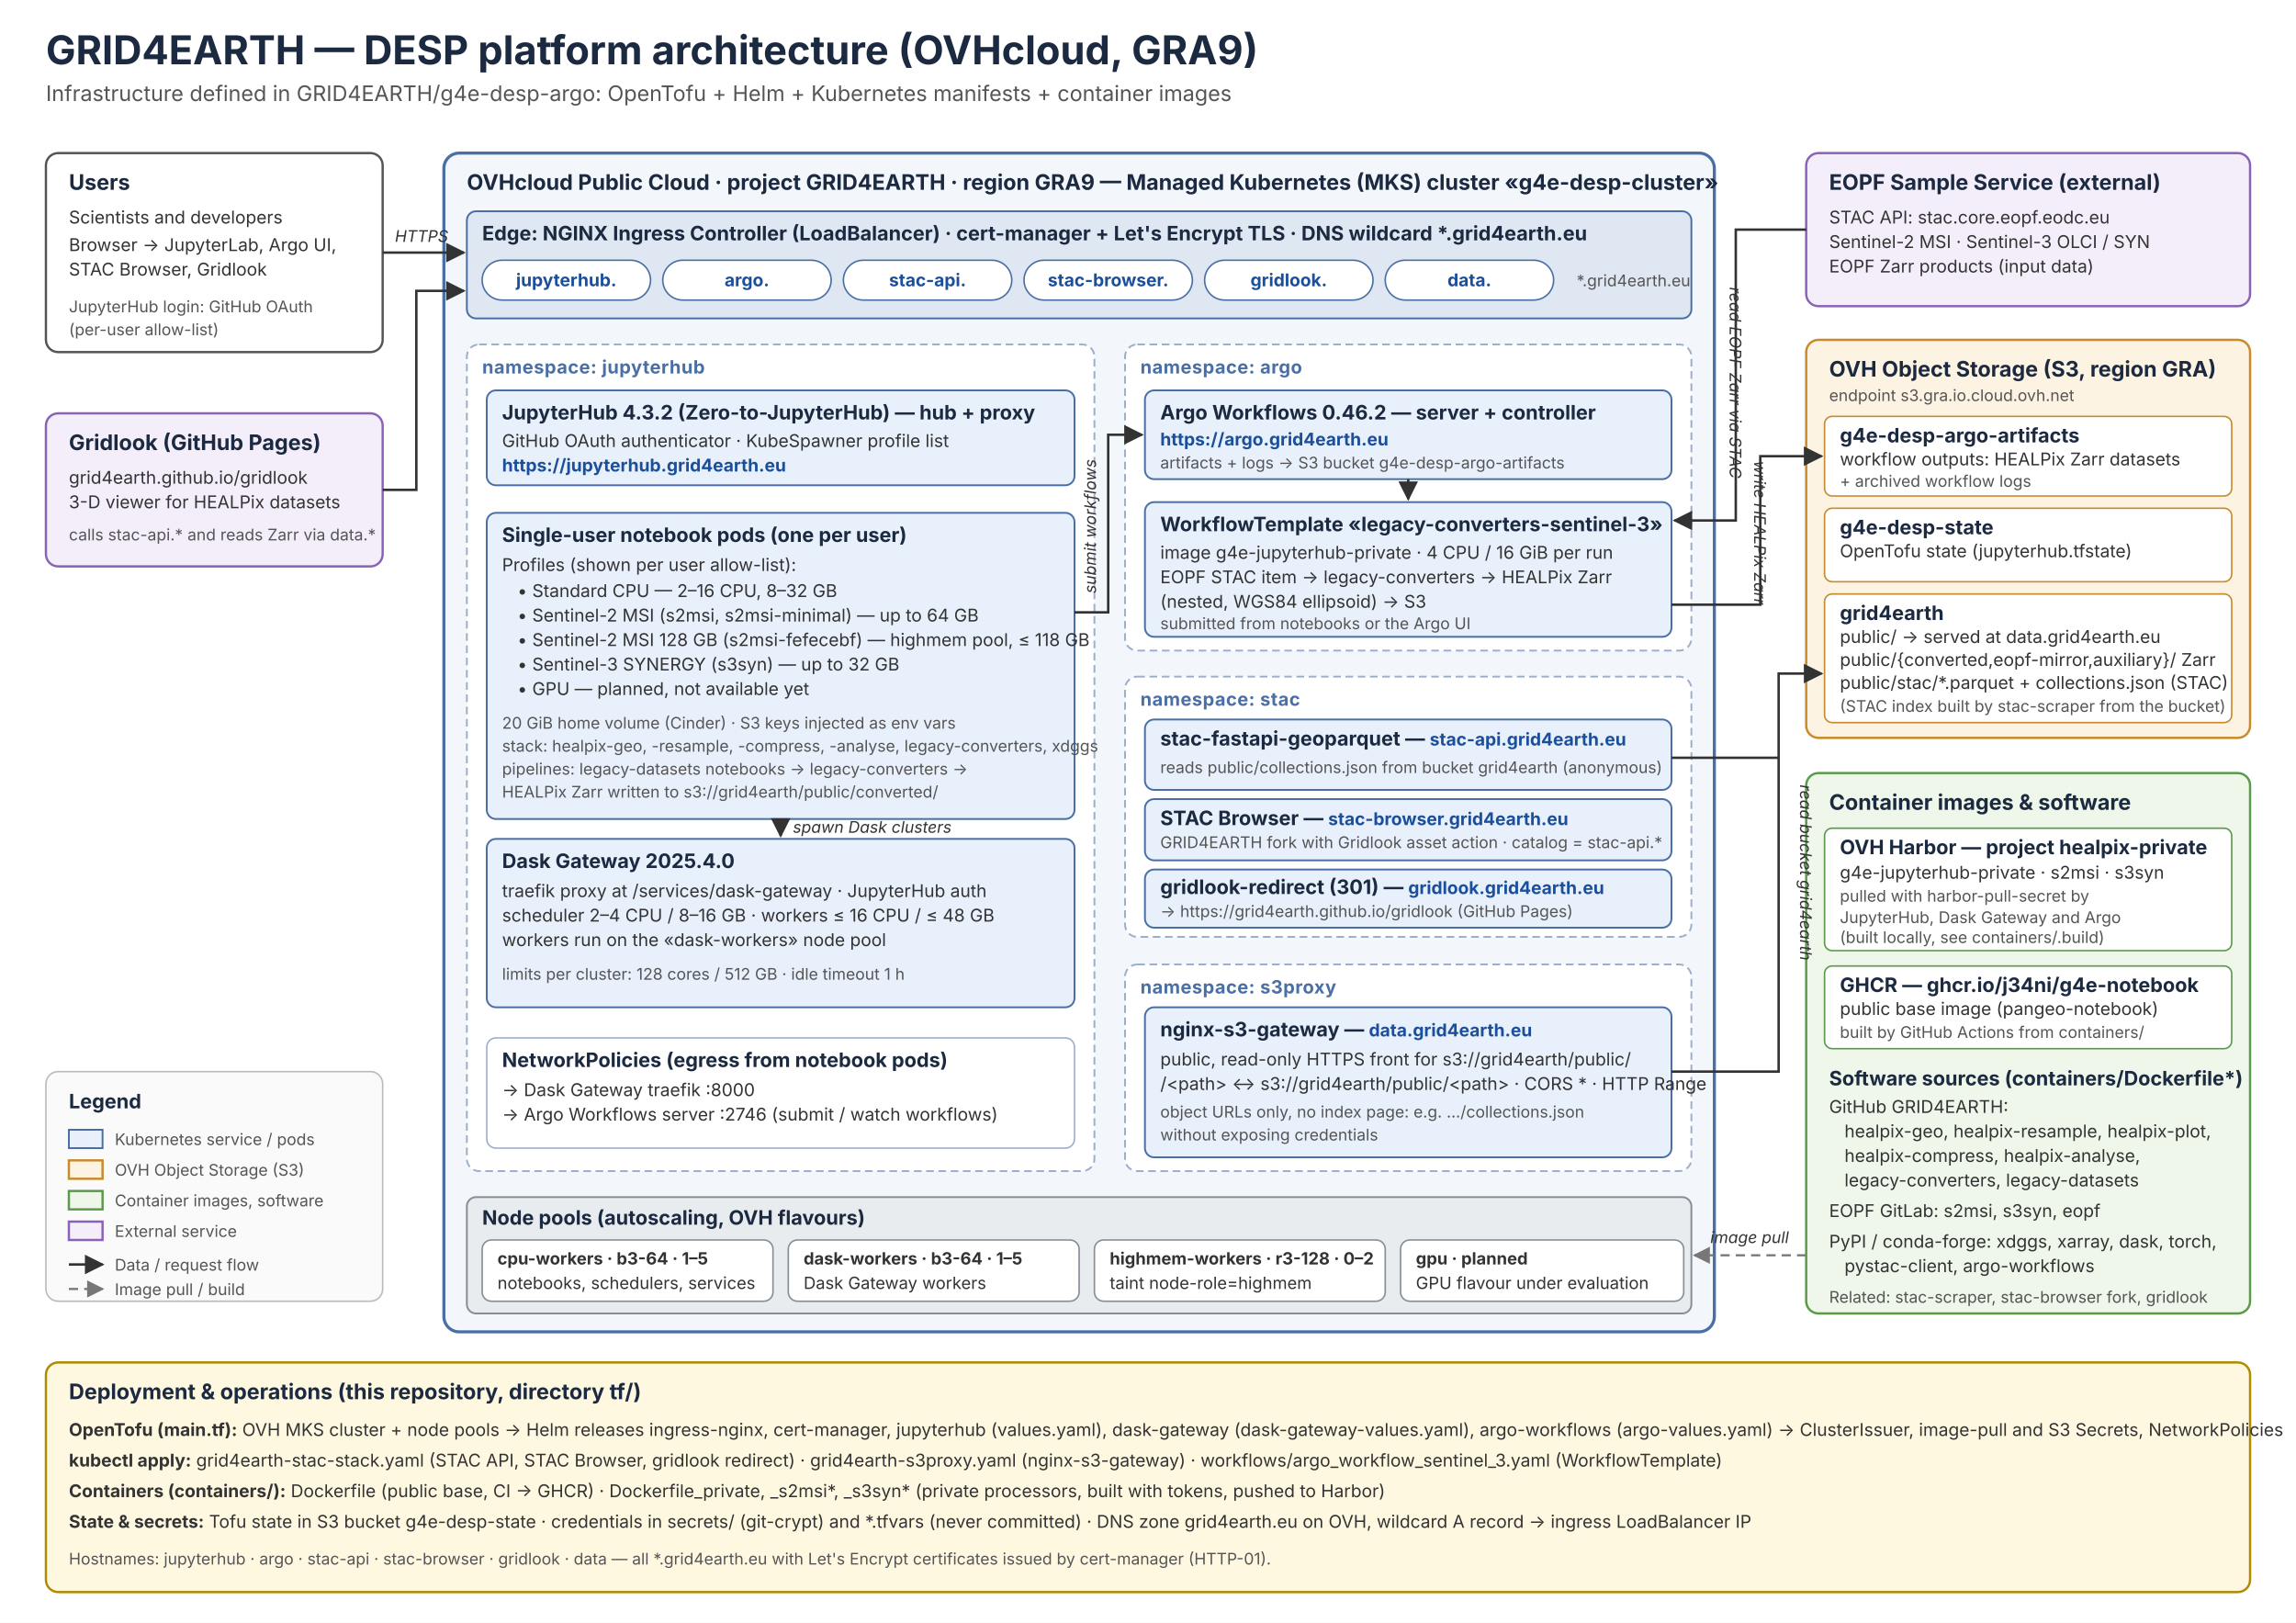
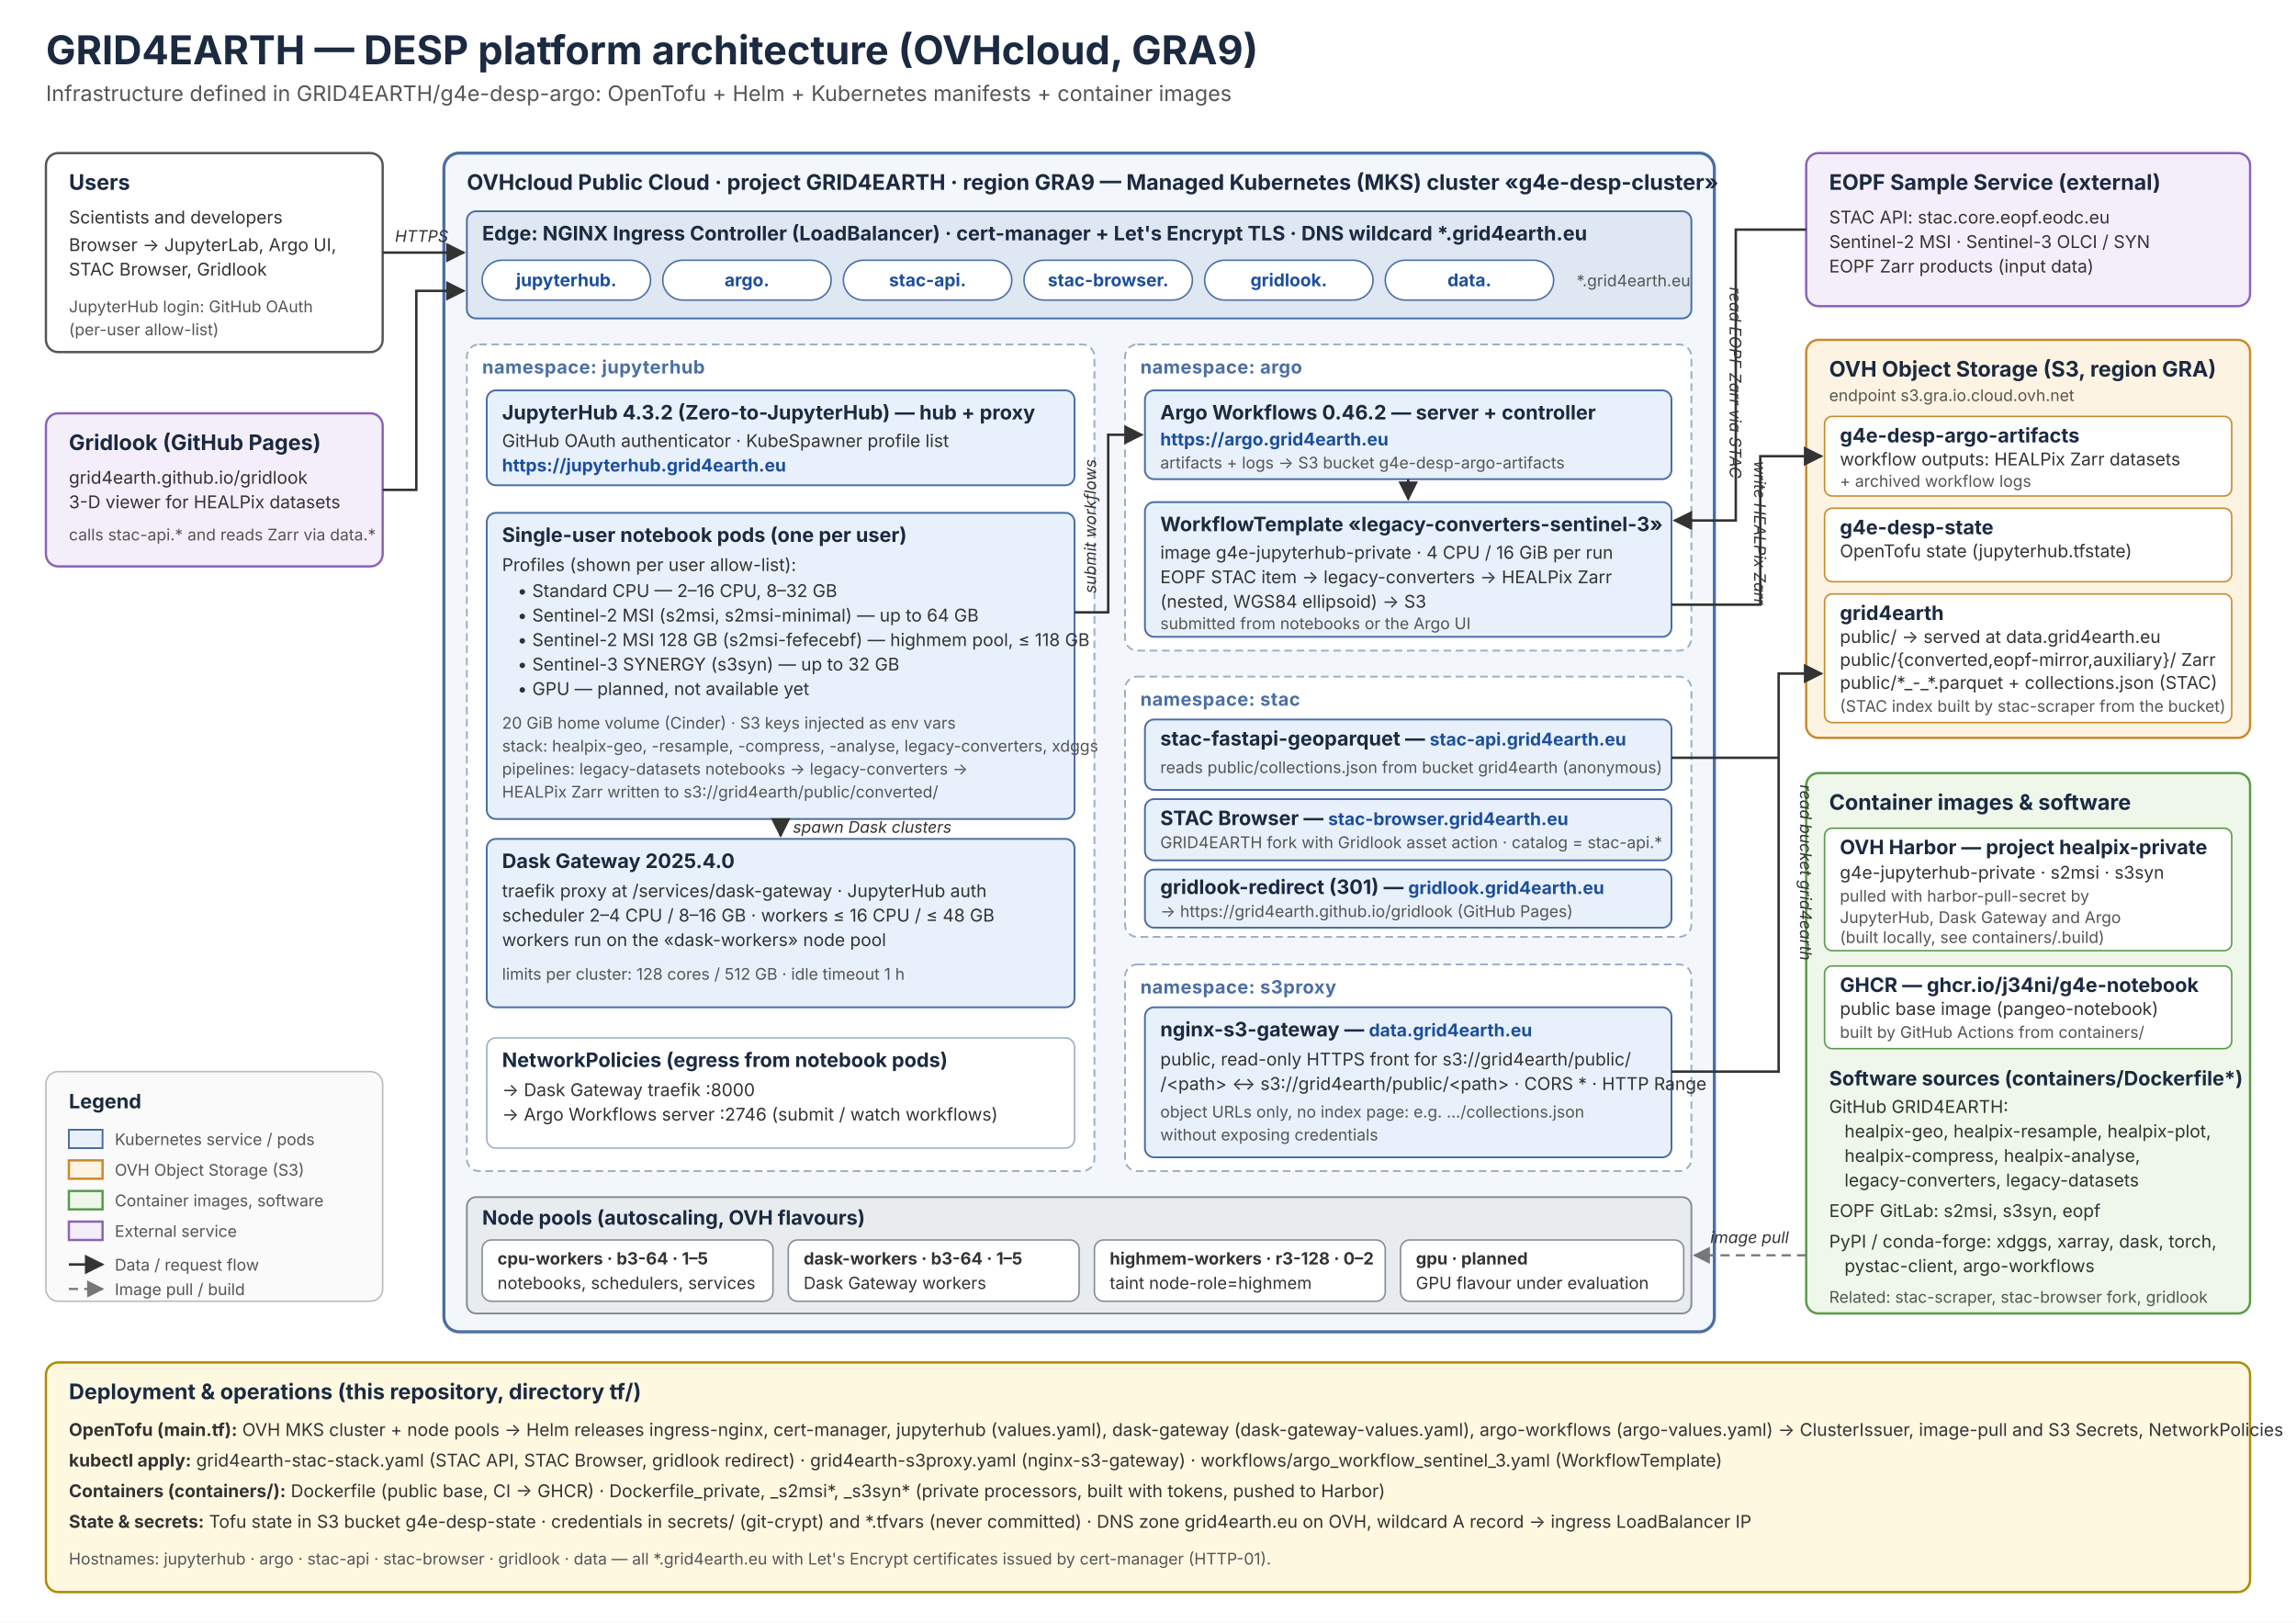
<svg xmlns="http://www.w3.org/2000/svg" viewBox="0 0 1500 1060" width="1500" height="1060" font-family="Inter, Helvetica, Arial, sans-serif">
  <defs>
    <marker id="arrow" viewBox="0 0 10 10" refX="9" refY="5" markerWidth="8" markerHeight="8" orient="auto-start-reverse">
      <path d="M 0 0 L 10 5 L 0 10 z" fill="#333" />
    </marker>
    <marker id="arrow-dim" viewBox="0 0 10 10" refX="9" refY="5" markerWidth="8" markerHeight="8" orient="auto-start-reverse">
      <path d="M 0 0 L 10 5 L 0 10 z" fill="#777" />
    </marker>
    <style>
      .title { font-size: 26px; font-weight: 700; fill: #1b2a41; }
      .subtitle { font-size: 14px; fill: #555; }
      .h1 { font-size: 14px; font-weight: 700; fill: #1b2a41; }
      .h2 { font-size: 13px; font-weight: 700; fill: #1b2a41; }
      .ns { font-size: 12px; font-weight: 700; fill: #4a6fa5; letter-spacing: 0.3px; }
      .t { font-size: 11.5px; fill: #333; }
      .host { font-size: 11.5px; font-weight: 700; fill: #1b4f9c; }
      .small { font-size: 10.5px; fill: #555; }
      .lbl { font-size: 10.5px; fill: #333; font-style: italic; }
      .cluster { fill: #f3f6fa; stroke: #4a6fa5; stroke-width: 2; }
      .ns-box { fill: #ffffff; stroke: #9bb0cc; stroke-width: 1.2; stroke-dasharray: 5 3; }
      .svc { fill: #e8f0fb; stroke: #4a6fa5; stroke-width: 1.2; }
      .edge { fill: #dfe7f2; stroke: #4a6fa5; stroke-width: 1.2; }
      .pill { fill: #ffffff; stroke: #4a6fa5; stroke-width: 1; }
      .store { fill: #fdf3e2; stroke: #c98a2b; stroke-width: 1.5; }
      .bucket { fill: #ffffff; stroke: #c98a2b; stroke-width: 1; }
      .img { fill: #eef7ea; stroke: #5a9a4a; stroke-width: 1.5; }
      .img-sub { fill: #ffffff; stroke: #5a9a4a; stroke-width: 1; }
      .ext { fill: #f4eefa; stroke: #8a63b8; stroke-width: 1.5; }
      .user { fill: #ffffff; stroke: #555; stroke-width: 1.5; }
      .pool { fill: #e9ecef; stroke: #868e96; stroke-width: 1.2; }
      .pool-pill { fill: #ffffff; stroke: #868e96; stroke-width: 1; }
      .deploy { fill: #fff8e1; stroke: #b08a00; stroke-width: 1.5; }
      .flow { fill: none; stroke: #333; stroke-width: 1.6; marker-end: url(#arrow); }
      .flow-dim { fill: none; stroke: #777; stroke-width: 1.4; stroke-dasharray: 6 4; marker-end: url(#arrow-dim); }
    </style>
  </defs>
  <rect width="1500" height="1060" fill="#ffffff" />
  <text x="30" y="42" class="title">GRID4EARTH — DESP platform architecture (OVHcloud, GRA9)</text>
  <text x="30" y="66" class="subtitle">Infrastructure defined in GRID4EARTH/g4e-desp-argo: OpenTofu + Helm + Kubernetes manifests + container images</text>
  <rect x="30" y="100" width="220" height="130" rx="8" class="user" />
  <text x="45" y="124" class="h1">Users</text>
  <text x="45" y="146" class="t">Scientists and developers</text>
  <text x="45" y="164" class="t">Browser → JupyterLab, Argo UI,</text>
  <text x="45" y="180" class="t">STAC Browser, Gridlook</text>
  <text x="45" y="204" class="small">JupyterHub login: GitHub OAuth</text>
  <text x="45" y="219" class="small">(per-user allow-list)</text>
  <rect x="30" y="270" width="220" height="100" rx="8" class="ext" />
  <text x="45" y="294" class="h1">Gridlook (GitHub Pages)</text>
  <text x="45" y="316" class="t">grid4earth.github.io/gridlook</text>
  <text x="45" y="332" class="t">3-D viewer for HEALPix datasets</text>
  <text x="45" y="353" class="small">calls stac-api.* and reads Zarr via data.*</text>
  <rect x="30" y="700" width="220" height="150" rx="8" fill="#fafafa" stroke="#bbb" stroke-width="1" />
  <text x="45" y="724" class="h2">Legend</text>
  <rect x="45" y="738" width="22" height="12" class="svc" />
  <text x="75" y="748" class="small">Kubernetes service / pods</text>
  <rect x="45" y="758" width="22" height="12" class="store" />
  <text x="75" y="768" class="small">OVH Object Storage (S3)</text>
  <rect x="45" y="778" width="22" height="12" class="img" />
  <text x="75" y="788" class="small">Container images, software</text>
  <rect x="45" y="798" width="22" height="12" class="ext" />
  <text x="75" y="808" class="small">External service</text>
  <line x1="45" y1="826" x2="67" y2="826" class="flow" />
  <text x="75" y="830" class="small">Data / request flow</text>
  <line x1="45" y1="842" x2="67" y2="842" class="flow-dim" />
  <text x="75" y="846" class="small">Image pull / build</text>
  <rect x="290" y="100" width="830" height="770" rx="10" class="cluster" />
  <text x="305" y="124" class="h1">OVHcloud Public Cloud · project GRID4EARTH · region GRA9 — Managed Kubernetes (MKS) cluster «g4e-desp-cluster»</text>
  <rect x="305" y="138" width="800" height="70" rx="6" class="edge" />
  <text x="315" y="157" class="h2">Edge: NGINX Ingress Controller (LoadBalancer) · cert-manager + Let's Encrypt TLS · DNS wildcard *.grid4earth.eu</text>
  <g font-size="11.5" font-weight="700" fill="#1b4f9c" text-anchor="middle">
    <rect x="315" y="170" width="110" height="26" rx="13" class="pill" />
    <text x="370" y="187">jupyterhub.</text>
    <rect x="433" y="170" width="110" height="26" rx="13" class="pill" />
    <text x="488" y="187">argo.</text>
    <rect x="551" y="170" width="110" height="26" rx="13" class="pill" />
    <text x="606" y="187">stac-api.</text>
    <rect x="669" y="170" width="110" height="26" rx="13" class="pill" />
    <text x="724" y="187">stac-browser.</text>
    <rect x="787" y="170" width="110" height="26" rx="13" class="pill" />
    <text x="842" y="187">gridlook.</text>
    <rect x="905" y="170" width="110" height="26" rx="13" class="pill" />
    <text x="960" y="187">data.</text>
  </g>
  <text x="1030" y="187" class="small">*.grid4earth.eu</text>
  <rect x="305" y="225" width="410" height="540" rx="8" class="ns-box" />
  <text x="315" y="244" class="ns">namespace: jupyterhub</text>
  <rect x="318" y="255" width="384" height="62" rx="6" class="svc" />
  <text x="328" y="274" class="h2">JupyterHub 4.3.2 (Zero-to-JupyterHub) — hub + proxy</text>
  <text x="328" y="292" class="t">GitHub OAuth authenticator · KubeSpawner profile list</text>
  <text x="328" y="308" class="host">https://jupyterhub.grid4earth.eu</text>
  <rect x="318" y="335" width="384" height="200" rx="6" class="svc" />
  <text x="328" y="354" class="h2">Single-user notebook pods (one per user)</text>
  <text x="328" y="373" class="t">Profiles (shown per user allow-list):</text>
  <text x="338" y="390" class="t">• Standard CPU — 2–16 CPU, 8–32 GB</text>
  <text x="338" y="406" class="t">• Sentinel-2 MSI (s2msi, s2msi-minimal) — up to 64 GB</text>
  <text x="338" y="422" class="t">• Sentinel-2 MSI 128 GB (s2msi-fefecebf) — highmem pool, ≤ 118 GB</text>
  <text x="338" y="438" class="t">• Sentinel-3 SYNERGY (s3syn) — up to 32 GB</text>
  <text x="338" y="454" class="t">• GPU — planned, not available yet</text>
  <text x="328" y="476" class="small">20 GiB home volume (Cinder) · S3 keys injected as env vars</text>
  <text x="328" y="491" class="small">stack: healpix-geo, -resample, -compress, -analyse, legacy-converters, xdggs</text>
  <text x="328" y="506" class="small">pipelines: legacy-datasets notebooks → legacy-converters →</text>
  <text x="328" y="521" class="small">HEALPix Zarr written to s3://grid4earth/public/converted/</text>
  <rect x="318" y="548" width="384" height="110" rx="6" class="svc" />
  <text x="328" y="567" class="h2">Dask Gateway 2025.4.0</text>
  <text x="328" y="586" class="t">traefik proxy at /services/dask-gateway · JupyterHub auth</text>
  <text x="328" y="602" class="t">scheduler 2–4 CPU / 8–16 GB · workers ≤ 16 CPU / ≤ 48 GB</text>
  <text x="328" y="618" class="t">workers run on the «dask-workers» node pool</text>
  <text x="328" y="640" class="small">limits per cluster: 128 cores / 512 GB · idle timeout 1 h</text>
  <rect x="318" y="678" width="384" height="72" rx="6" fill="#ffffff" stroke="#9bb0cc" stroke-width="1" />
  <text x="328" y="697" class="h2">NetworkPolicies (egress from notebook pods)</text>
  <text x="328" y="716" class="t">→ Dask Gateway traefik :8000</text>
  <text x="328" y="732" class="t">→ Argo Workflows server :2746 (submit / watch workflows)</text>
  <rect x="735" y="225" width="370" height="200" rx="8" class="ns-box" />
  <text x="745" y="244" class="ns">namespace: argo</text>
  <rect x="748" y="255" width="344" height="58" rx="6" class="svc" />
  <text x="758" y="274" class="h2">Argo Workflows 0.46.2 — server + controller</text>
  <text x="758" y="291" class="host">https://argo.grid4earth.eu</text>
  <text x="758" y="306" class="small">artifacts + logs → S3 bucket g4e-desp-argo-artifacts</text>
  <rect x="748" y="328" width="344" height="88" rx="6" class="svc" />
  <text x="758" y="347" class="h2">WorkflowTemplate «legacy-converters-sentinel-3»</text>
  <text x="758" y="365" class="t">image g4e-jupyterhub-private · 4 CPU / 16 GiB per run</text>
  <text x="758" y="381" class="t">EOPF STAC item → legacy-converters → HEALPix Zarr</text>
  <text x="758" y="397" class="t">(nested, WGS84 ellipsoid) → S3</text>
  <text x="758" y="411" class="small">submitted from notebooks or the Argo UI</text>
  <rect x="735" y="442" width="370" height="170" rx="8" class="ns-box" />
  <text x="745" y="461" class="ns">namespace: stac</text>
  <rect x="748" y="470" width="344" height="46" rx="6" class="svc" />
  <text x="758" y="487" class="h2">stac-fastapi-geoparquet — <tspan class="host">stac-api.grid4earth.eu</tspan>
  </text>
  <text x="758" y="505" class="small">reads public/collections.json from bucket grid4earth (anonymous)</text>
  <rect x="748" y="522" width="344" height="40" rx="6" class="svc" />
  <text x="758" y="539" class="h2">STAC Browser — <tspan class="host">stac-browser.grid4earth.eu</tspan>
  </text>
  <text x="758" y="554" class="small">GRID4EARTH fork with Gridlook asset action · catalog = stac-api.*</text>
  <rect x="748" y="568" width="344" height="38" rx="6" class="svc" />
  <text x="758" y="584" class="h2">gridlook-redirect (301) — <tspan class="host">gridlook.grid4earth.eu</tspan>
  </text>
  <text x="758" y="599" class="small">→ https://grid4earth.github.io/gridlook (GitHub Pages)</text>
  <rect x="735" y="630" width="370" height="135" rx="8" class="ns-box" />
  <text x="745" y="649" class="ns">namespace: s3proxy</text>
  <rect x="748" y="658" width="344" height="98" rx="6" class="svc" />
  <text x="758" y="677" class="h2">nginx-s3-gateway — <tspan class="host">data.grid4earth.eu</tspan>
  </text>
  <text x="758" y="696" class="t">public, read-only HTTPS front for s3://grid4earth/public/</text>
  <text x="758" y="712" class="t">/&lt;path&gt; ↔ s3://grid4earth/public/&lt;path&gt; · CORS * · HTTP Range</text>
  <text x="758" y="730" class="small">object URLs only, no index page: e.g. …/collections.json</text>
  <text x="758" y="745" class="small">without exposing credentials</text>
  <rect x="305" y="782" width="800" height="76" rx="6" class="pool" />
  <text x="315" y="800" class="h2">Node pools (autoscaling, OVH flavours)</text>
  <g font-size="11" fill="#333">
    <rect x="315" y="810" width="190" height="40" rx="6" class="pool-pill" />
    <text x="325" y="826" font-weight="700">cpu-workers · b3-64 · 1–5</text>
    <text x="325" y="842">notebooks, schedulers, services</text>
    <rect x="515" y="810" width="190" height="40" rx="6" class="pool-pill" />
    <text x="525" y="826" font-weight="700">dask-workers · b3-64 · 1–5</text>
    <text x="525" y="842">Dask Gateway workers</text>
    <rect x="715" y="810" width="190" height="40" rx="6" class="pool-pill" />
    <text x="725" y="826" font-weight="700">highmem-workers · r3-128 · 0–2</text>
    <text x="725" y="842">taint node-role=highmem</text>
    <rect x="915" y="810" width="185" height="40" rx="6" class="pool-pill" />
    <text x="925" y="826" font-weight="700">gpu · planned</text>
    <text x="925" y="842">GPU flavour under evaluation</text>
  </g>
  <rect x="1180" y="100" width="290" height="100" rx="8" class="ext" />
  <text x="1195" y="124" class="h1">EOPF Sample Service (external)</text>
  <text x="1195" y="146" class="t">STAC API: stac.core.eopf.eodc.eu</text>
  <text x="1195" y="162" class="t">Sentinel-2 MSI · Sentinel-3 OLCI / SYN</text>
  <text x="1195" y="178" class="t">EOPF Zarr products (input data)</text>
  <rect x="1180" y="222" width="290" height="260" rx="8" class="store" />
  <text x="1195" y="246" class="h1">OVH Object Storage (S3, region GRA)</text>
  <text x="1195" y="262" class="small">endpoint s3.gra.io.cloud.ovh.net</text>
  <rect x="1192" y="272" width="266" height="52" rx="5" class="bucket" />
  <text x="1202" y="289" class="h2">g4e-desp-argo-artifacts</text>
  <text x="1202" y="304" class="t">workflow outputs: HEALPix Zarr datasets</text>
  <text x="1202" y="318" class="small">+ archived workflow logs</text>
  <rect x="1192" y="332" width="266" height="48" rx="5" class="bucket" />
  <text x="1202" y="349" class="h2">g4e-desp-state</text>
  <text x="1202" y="364" class="t">OpenTofu state (jupyterhub.tfstate)</text>
  <rect x="1192" y="388" width="266" height="84" rx="5" class="bucket" />
  <text x="1202" y="405" class="h2">grid4earth</text>
  <text x="1202" y="420" class="t">public/ → served at data.grid4earth.eu</text>
  <text x="1202" y="435" class="t">public/{converted,eopf-mirror,auxiliary}/ Zarr</text>
-   <text x="1202" y="450" class="t">public/stac/*.parquet + collections.json (STAC)</text>
+   <text x="1202" y="450" class="t">public/*_-_*.parquet + collections.json (STAC)</text>
  <text x="1202" y="465" class="small">(STAC index built by stac-scraper from the bucket)</text>
  <rect x="1180" y="505" width="290" height="353" rx="8" class="img" />
  <text x="1195" y="529" class="h1">Container images &amp; software</text>
  <rect x="1192" y="541" width="266" height="80" rx="5" class="img-sub" />
  <text x="1202" y="558" class="h2">OVH Harbor — project healpix-private</text>
  <text x="1202" y="574" class="t">g4e-jupyterhub-private · s2msi · s3syn</text>
  <text x="1202" y="589" class="small">pulled with harbor-pull-secret by</text>
  <text x="1202" y="603" class="small">JupyterHub, Dask Gateway and Argo</text>
  <text x="1202" y="616" class="small">(built locally, see containers/.build)</text>
  <rect x="1192" y="631" width="266" height="54" rx="5" class="img-sub" />
  <text x="1202" y="648" class="h2">GHCR — ghcr.io/j34ni/g4e-notebook</text>
  <text x="1202" y="663" class="t">public base image (pangeo-notebook)</text>
  <text x="1202" y="678" class="small">built by GitHub Actions from containers/</text>
  <text x="1195" y="709" class="h2">Software sources (containers/Dockerfile*)</text>
  <text x="1195" y="727" class="t">GitHub GRID4EARTH:</text>
  <text x="1205" y="743" class="t">healpix-geo, healpix-resample, healpix-plot,</text>
  <text x="1205" y="759" class="t">healpix-compress, healpix-analyse,</text>
  <text x="1205" y="775" class="t">legacy-converters, legacy-datasets</text>
  <text x="1195" y="795" class="t">EOPF GitLab: s2msi, s3syn, eopf</text>
  <text x="1195" y="815" class="t">PyPI / conda-forge: xdggs, xarray, dask, torch,</text>
  <text x="1205" y="831" class="t">pystac-client, argo-workflows</text>
  <text x="1195" y="851" class="small">Related: stac-scraper, stac-browser fork, gridlook</text>
  <rect x="30" y="890" width="1440" height="150" rx="8" class="deploy" />
  <text x="45" y="914" class="h1">Deployment &amp; operations (this repository, directory tf/)</text>
  <text x="45" y="938" class="t">
    <tspan font-weight="700">OpenTofu (main.tf):</tspan> OVH MKS cluster + node pools → Helm releases ingress-nginx, cert-manager, jupyterhub (values.yaml), dask-gateway (dask-gateway-values.yaml), argo-workflows (argo-values.yaml) → ClusterIssuer, image-pull and S3 Secrets, NetworkPolicies</text>
  <text x="45" y="958" class="t">
    <tspan font-weight="700">kubectl apply:</tspan> grid4earth-stac-stack.yaml (STAC API, STAC Browser, gridlook redirect) · grid4earth-s3proxy.yaml (nginx-s3-gateway) · workflows/argo_workflow_sentinel_3.yaml (WorkflowTemplate)</text>
  <text x="45" y="978" class="t">
    <tspan font-weight="700">Containers (containers/):</tspan> Dockerfile (public base, CI → GHCR) · Dockerfile_private, _s2msi*, _s3syn* (private processors, built with tokens, pushed to Harbor)</text>
  <text x="45" y="998" class="t">
    <tspan font-weight="700">State &amp; secrets:</tspan> Tofu state in S3 bucket g4e-desp-state · credentials in secrets/ (git-crypt) and *.tfvars (never committed) · DNS zone grid4earth.eu on OVH, wildcard A record → ingress LoadBalancer IP</text>
  <text x="45" y="1022" class="small">Hostnames: jupyterhub · argo · stac-api · stac-browser · gridlook · data — all *.grid4earth.eu with Let's Encrypt certificates issued by cert-manager (HTTP-01).</text>
  <path d="M 250 165 L 303 165" class="flow" />
  <text x="258" y="158" class="lbl">HTTPS</text>
  <path d="M 250 320 L 272 320 L 272 190 L 303 190" class="flow" />
  <path d="M 510 535 L 510 546" class="flow" />
  <text x="518" y="544" class="lbl">spawn Dask clusters</text>
  <path d="M 702 400 L 724 400 L 724 284 L 746 284" class="flow" />
  <text x="716" y="300" class="lbl" transform="rotate(-90 716 300)" text-anchor="end">submit workflows</text>
  <path d="M 920 313 L 920 326" class="flow" />
  <path d="M 1180 150 L 1134 150 L 1134 340 L 1094 340" class="flow" />
  <text x="1130" y="250" class="lbl" transform="rotate(90 1130 250)" text-anchor="middle">read EOPF Zarr via STAC</text>
  <path d="M 1092 395 L 1150 395 L 1150 298 L 1190 298" class="flow" />
  <text x="1146" y="348" class="lbl" transform="rotate(90 1146 348)" text-anchor="middle">write HEALPix Zarr</text>
  <path d="M 1092 495 L 1162 495" fill="none" stroke="#333" stroke-width="1.6" />
  <path d="M 1092 700 L 1162 700 L 1162 440 L 1190 440" class="flow" />
  <text x="1176" y="570" class="lbl" transform="rotate(90 1176 570)" text-anchor="middle">read bucket grid4earth</text>
  <path d="M 1180 820 L 1107 820" class="flow-dim" />
  <text x="1143" y="812" class="lbl" text-anchor="middle">image pull</text>
</svg>
